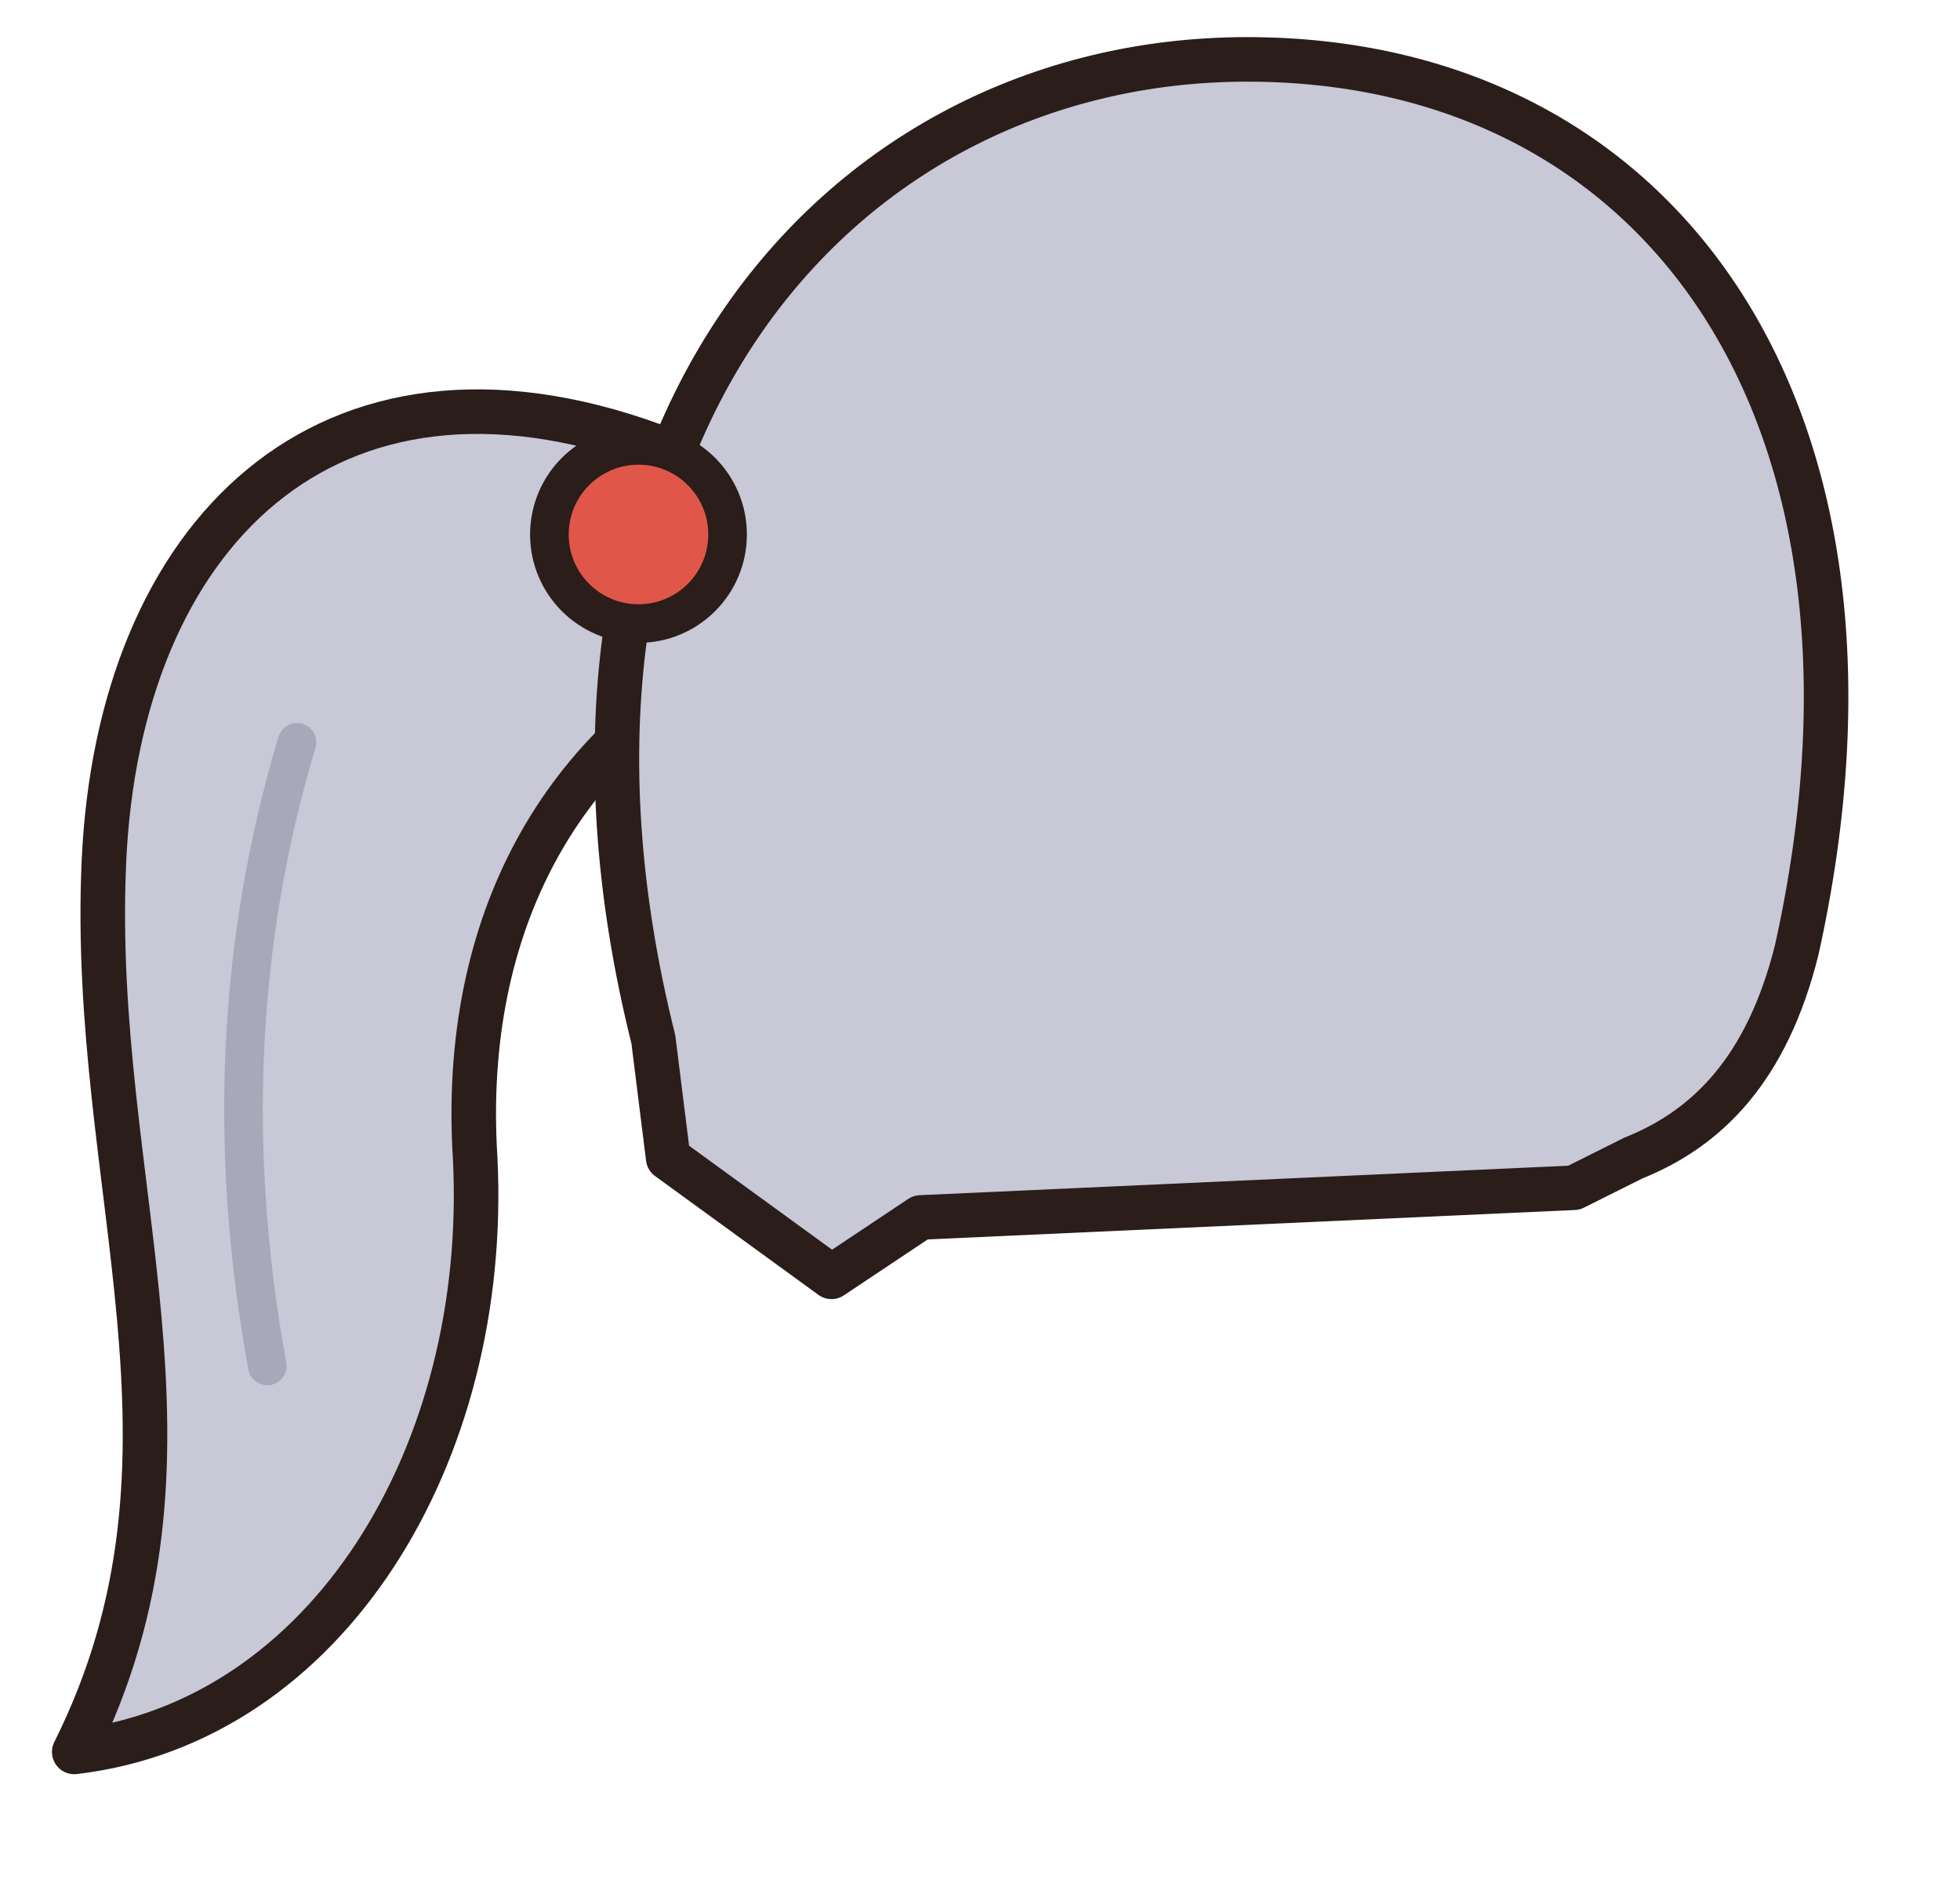
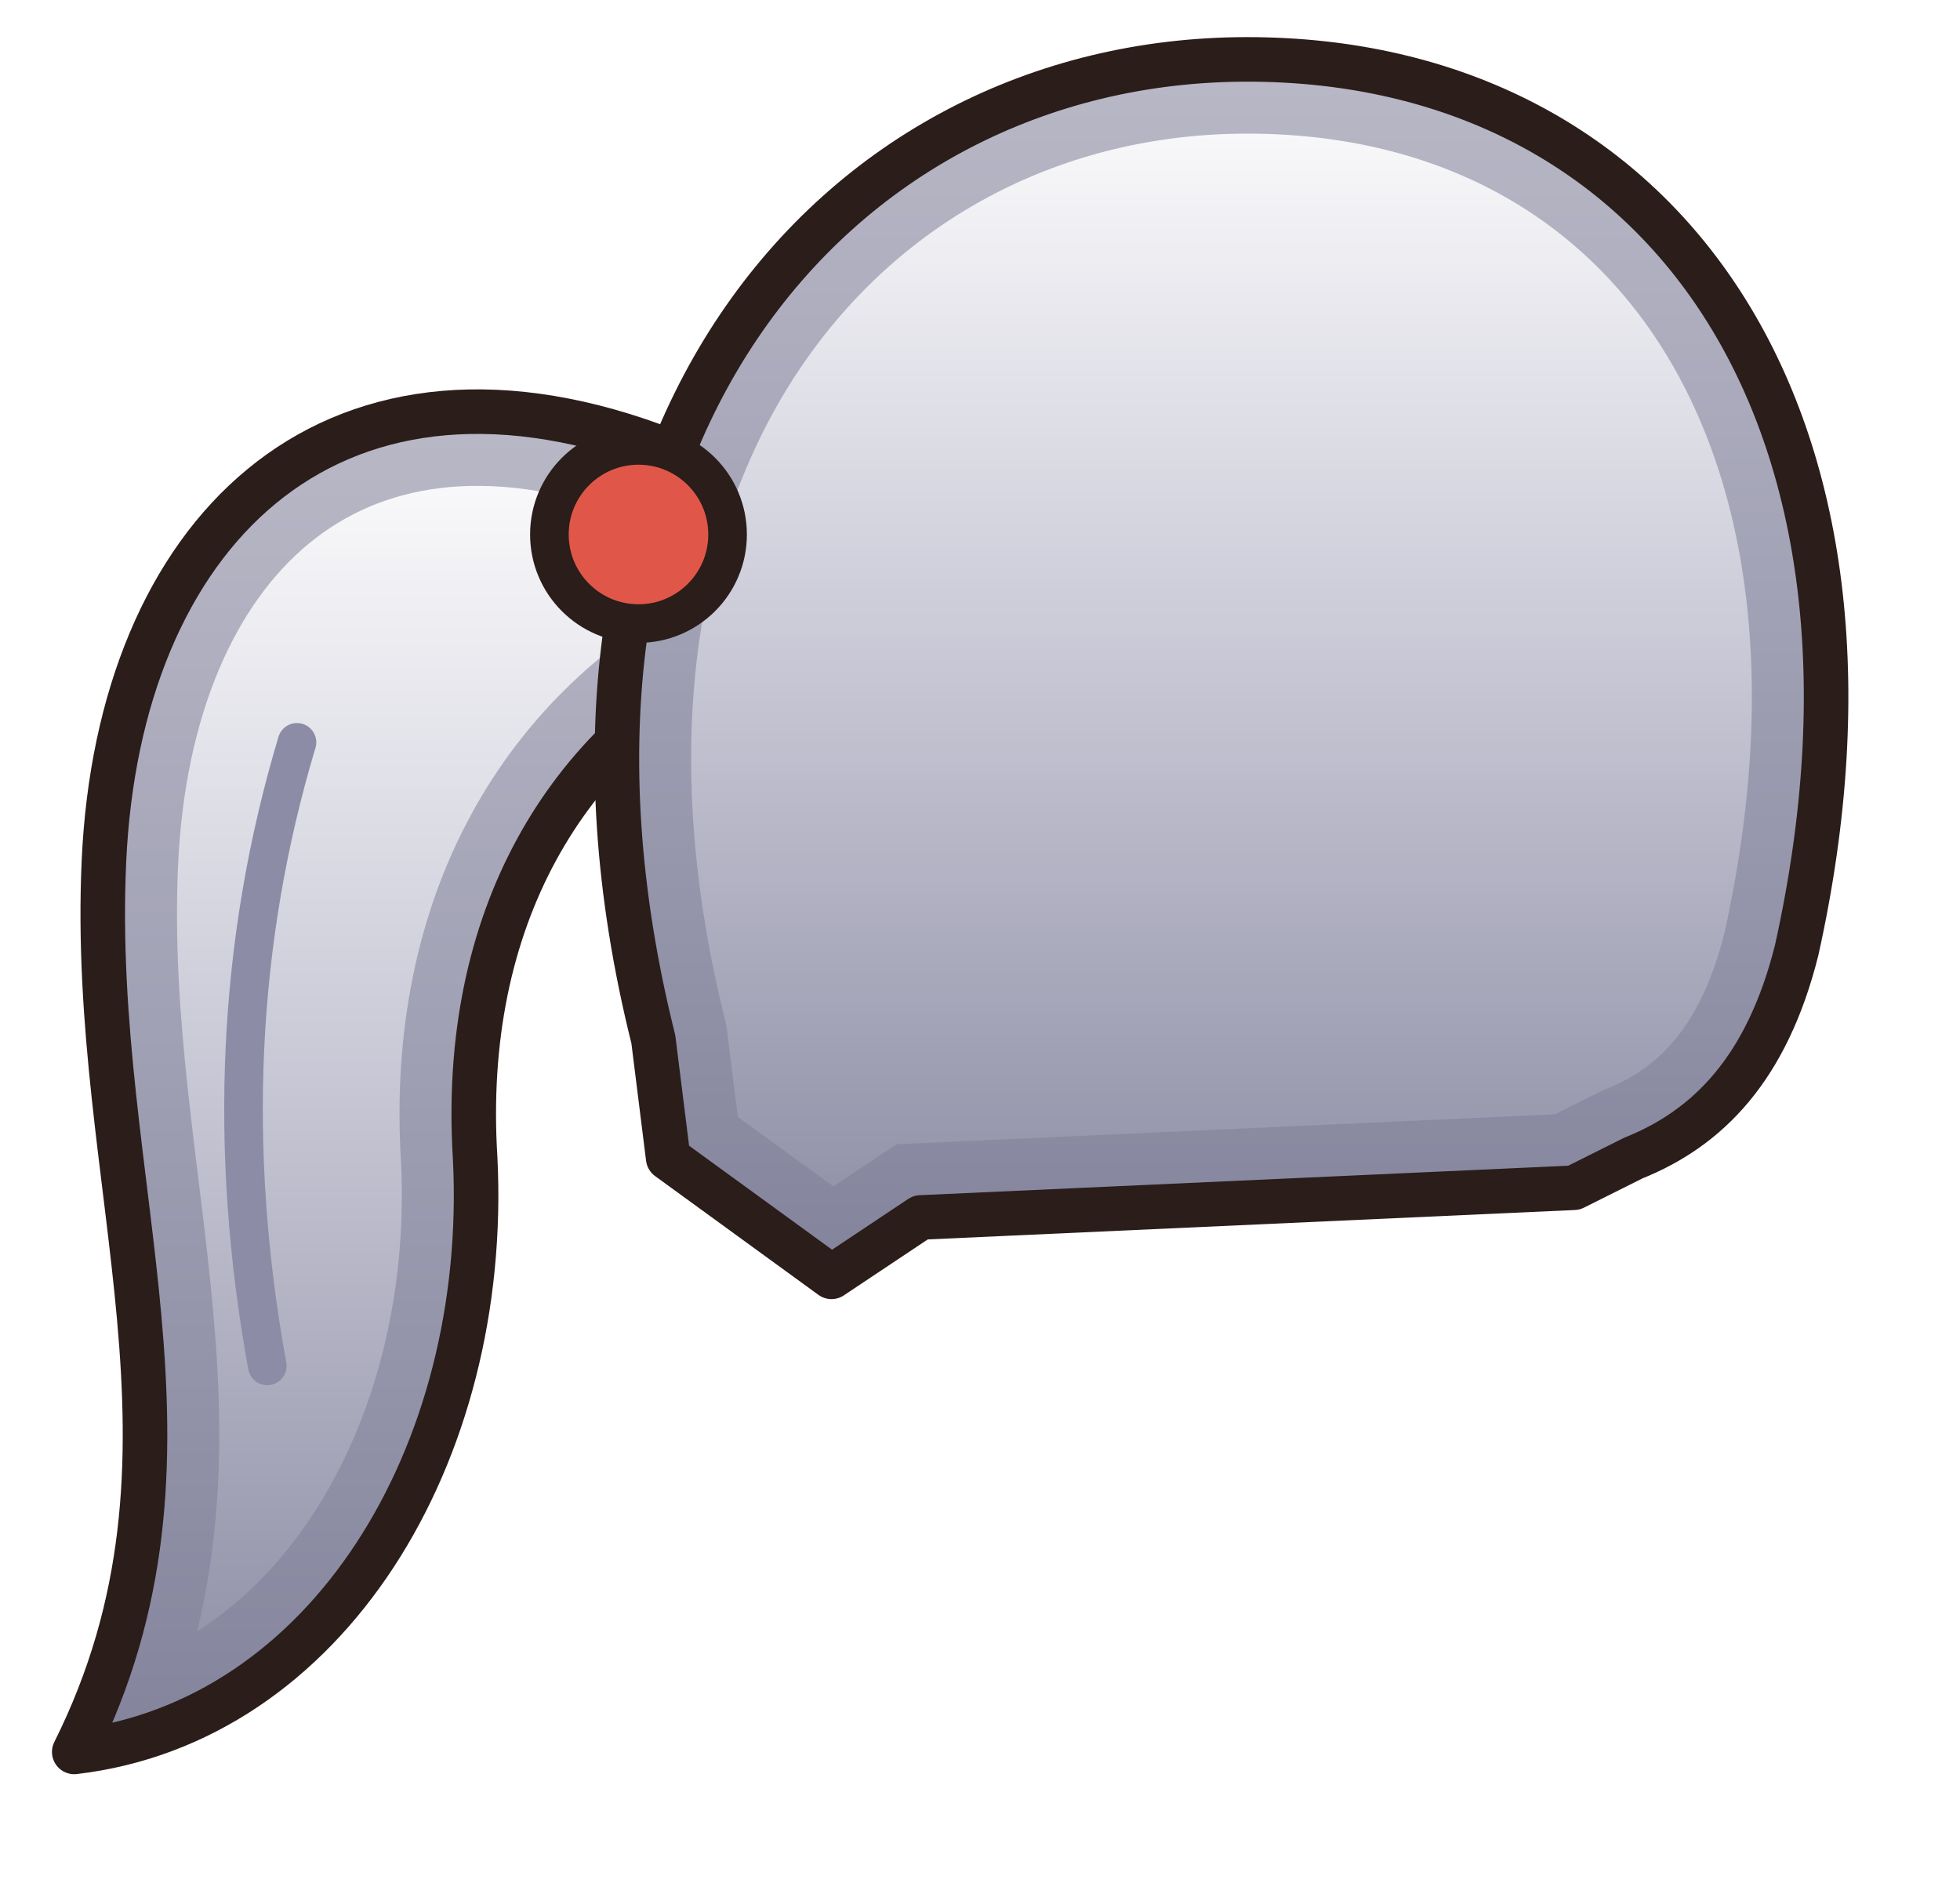
<svg xmlns="http://www.w3.org/2000/svg" viewBox="0 0 132 128" width="132" height="128">
-   <path d="M44 30C22 22 8 36 7 58C6 80 15 98 5 118C22 116 33 98 32 78C31 62 38 50 50 44Z" fill="#c8c8d6" stroke="#2a1d1a" stroke-linejoin="round" stroke-linecap="round" stroke-width="3" />
-   <path d="M20 50Q14 70 18 92" fill="none" stroke="#a8a8ba" stroke-width="2.6" stroke-linecap="round" />
-   <path d="M44 70C34 30 56 4 84 4C112 4 129 28 121 64C119 72 115 76 110 78L106 80L62 82L56 86L45 78Z" fill="#c8c8d6" stroke="#2a1d1a" stroke-linejoin="round" stroke-linecap="round" stroke-width="3" />
+   <defs>
+     <linearGradient id="g0" x1="0" y1="0" x2="0" y2="1">
+       <stop offset="0" stop-color="#ffffff" />
+       <stop offset=".45" stop-color="#cdcdda" />
+       <stop offset="1" stop-color="#8a8aa2" />
+     </linearGradient>
+     <clipPath id="c0">
+       <path d="M44 30C22 22 8 36 7 58C6 80 15 98 5 118C22 116 33 98 32 78C31 62 38 50 50 44Z" />
+     </clipPath>
+   </defs>
+   <path d="M44 30C22 22 8 36 7 58C6 80 15 98 5 118C22 116 33 98 32 78C31 62 38 50 50 44Z" fill="url(#g0)" />
+   <g clip-path="url(#c0)">
+     <path d="M44 30C22 22 8 36 7 58C6 80 15 98 5 118C22 116 33 98 32 78C31 62 38 50 50 44Z" fill="none" stroke="#7e7e98" stroke-width="10" opacity=".55" />
+   </g>
+   <path d="M44 30C22 22 8 36 7 58C6 80 15 98 5 118C22 116 33 98 32 78C31 62 38 50 50 44Z" fill="none" stroke="#2a1d1a" stroke-linejoin="round" stroke-linecap="round" stroke-width="3" />
+   <defs>
+     <linearGradient id="g1" x1="0" y1="0" x2="0" y2="1">
+       <stop offset="0" stop-color="#ffffff" />
+       <stop offset=".45" stop-color="#cdcdda" />
+       <stop offset="1" stop-color="#8a8aa2" />
+     </linearGradient>
+     <clipPath id="c1">
+       <path d="M44 70C34 30 56 4 84 4C112 4 129 28 121 64C119 72 115 76 110 78L106 80L62 82L56 86L45 78Z" />
+     </clipPath>
+   </defs>
+   <path d="M44 70C34 30 56 4 84 4C112 4 129 28 121 64C119 72 115 76 110 78L106 80L62 82L56 86L45 78Z" fill="url(#g1)" />
+   <g clip-path="url(#c1)">
+     <path d="M44 70C34 30 56 4 84 4C112 4 129 28 121 64C119 72 115 76 110 78L106 80L62 82L56 86L45 78Z" fill="none" stroke="#7e7e98" stroke-width="10" opacity=".55" />
+   </g>
+   <path d="M44 70C34 30 56 4 84 4C112 4 129 28 121 64C119 72 115 76 110 78L106 80L62 82L56 86L45 78Z" fill="none" stroke="#2a1d1a" stroke-linejoin="round" stroke-linecap="round" stroke-width="3" />
  <circle cx="43" cy="36" r="6" fill="#e0574a" stroke="#2a1d1a" stroke-linejoin="round" stroke-linecap="round" stroke-width="2.6" />
+   <path d="M20 50Q14 70 18 92" fill="none" stroke="#8c8ca6" stroke-width="2.6" stroke-linecap="round" />
</svg>
